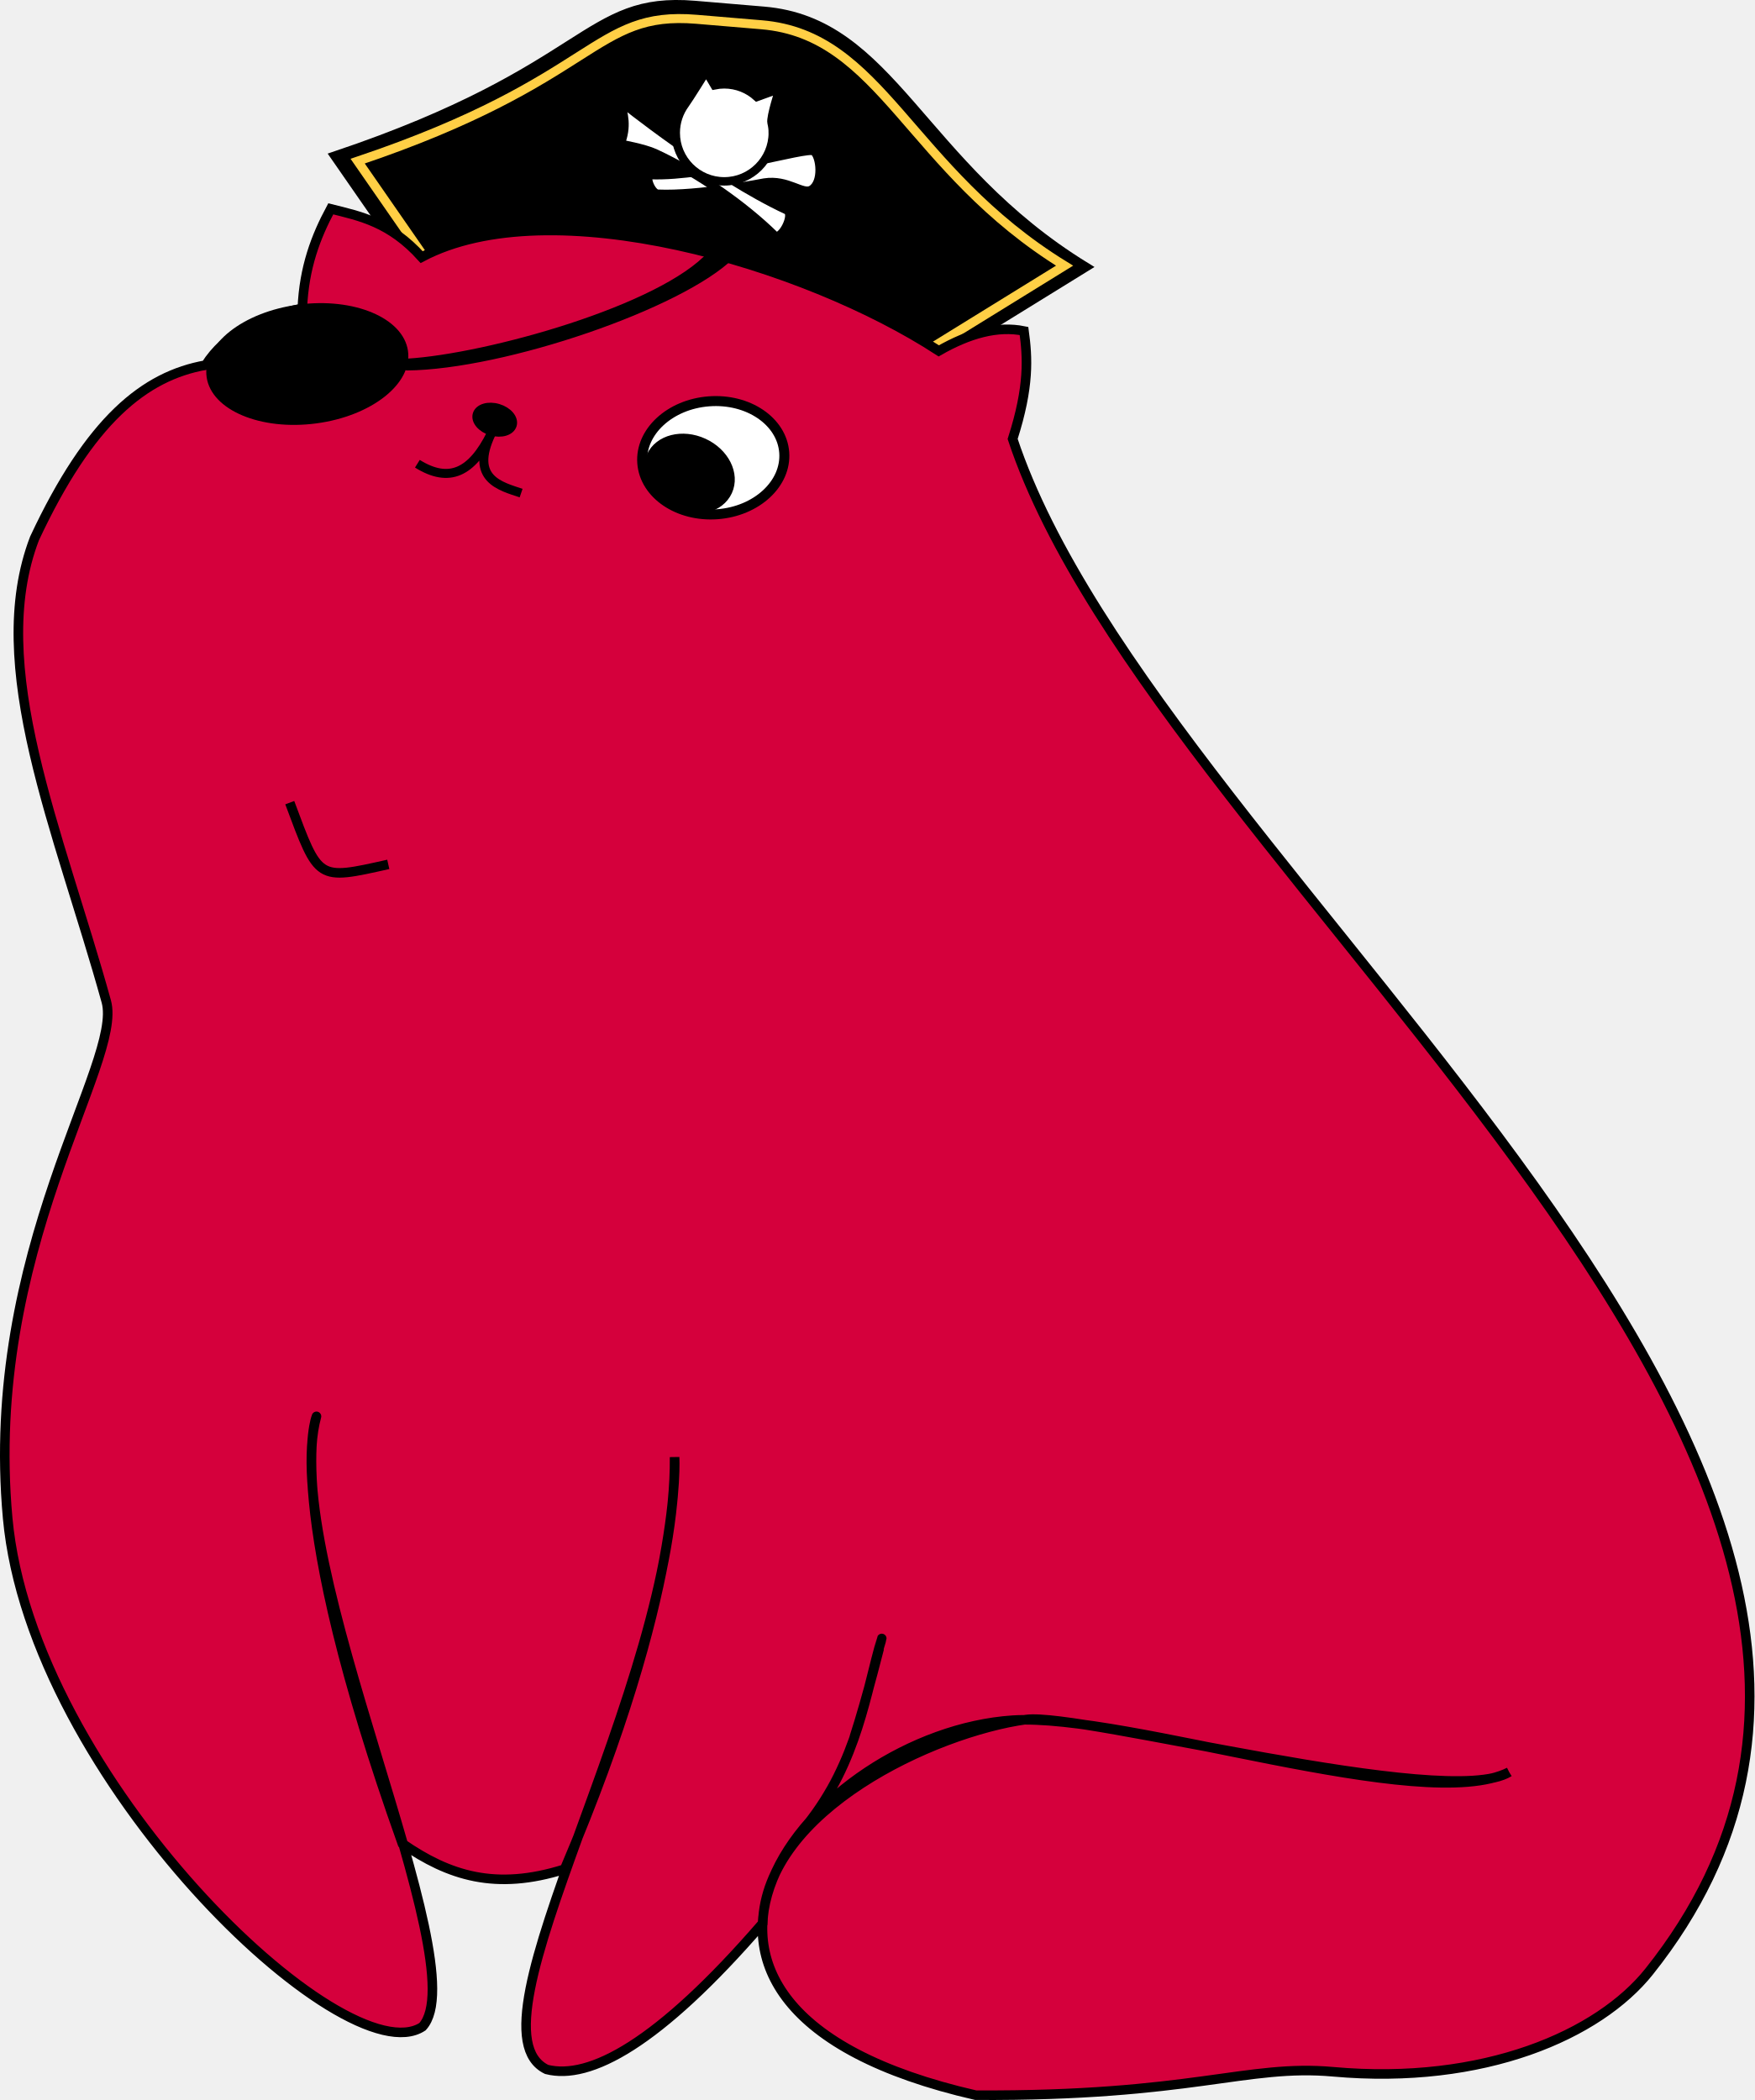
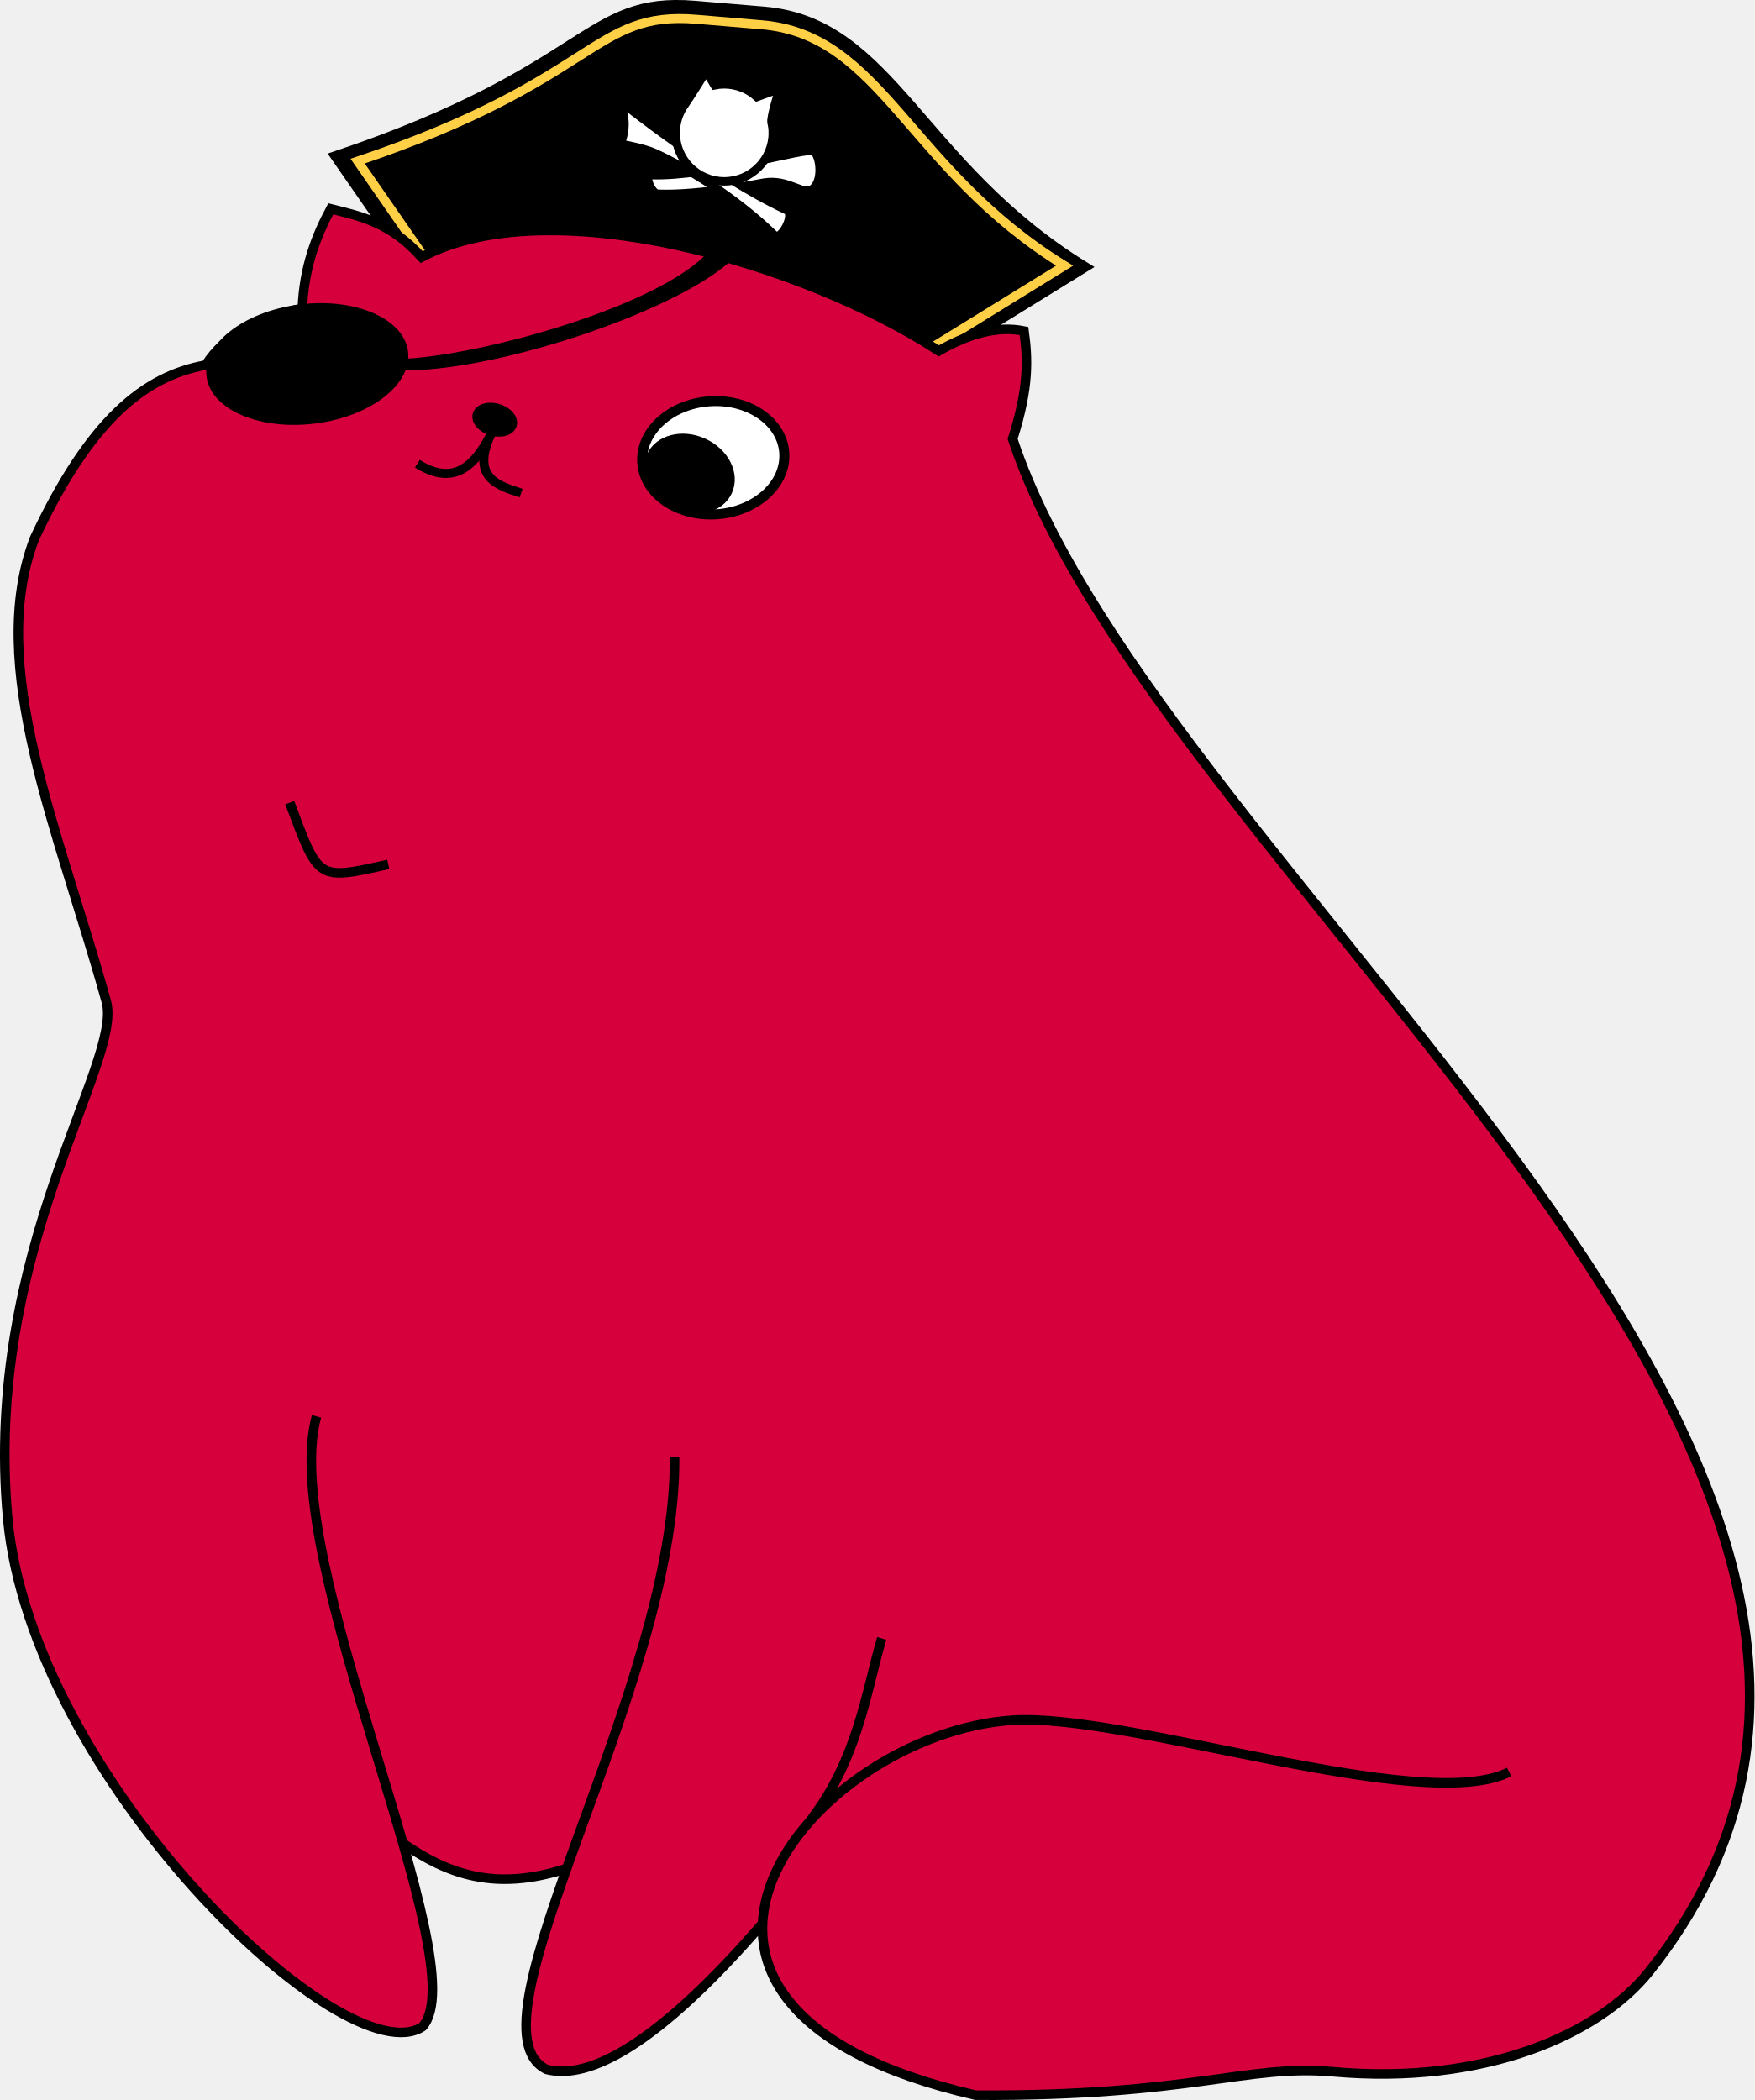
<svg xmlns="http://www.w3.org/2000/svg" width="176.039mm" height="210.738mm" viewBox="0 0 623.761 746.708" id="svg2" version="1.1">
  <defs id="defs4" />
  <g id="layer1" transform="translate(-10.71783,-4.701164)">
    <path style="fill:#000000;fill-opacity:1;fill-rule:evenodd;stroke:#000000;stroke-width:3.4;stroke-linecap:butt;stroke-linejoin:miter;stroke-miterlimit:4;stroke-dasharray:none;stroke-opacity:1" d="M 157.758,100.384 129.901,60.205 c 91.08,-30.624 88.56,-56.836 127.841,-53.528 l 24.554,2.068 c 45.502,3.832 55.268,54.606 114.299,90.894 l -55.383,34.199" id="path4162" />
    <path id="path4164" d="m 164.132,99.866 -26.251,-37.863 c 85.83,-28.859 83.456,-53.56 120.472,-50.443 l 23.138,1.949 c 42.88,3.611 52.082,51.459 107.711,85.655 L 337.012,131.391" style="fill:none;fill-opacity:1;fill-rule:evenodd;stroke:#ffcf45;stroke-width:3.204;stroke-linecap:butt;stroke-linejoin:miter;stroke-miterlimit:4;stroke-dasharray:none;stroke-opacity:1" />
-     <path style="fill:#d5003c;fill-opacity:1;fill-rule:evenodd;stroke:#000000;stroke-width:3.4;stroke-linecap:butt;stroke-linejoin:miter;stroke-miterlimit:4;stroke-dasharray:none;stroke-opacity:1" d="M 547.268,634.793 C 516.458,650.285 411.655,613.741 370.743,616.358 c -71.484,4.792 -151.653,101.613 -13.132,133.34 77.045,0.429 96.214,-11.097 127.096,-8.325 53.66,4.817 94.453,-13.211 112.31,-35.617 C 737.401,529.611 422.935,318.194 370.743,160.779 c 6.001,-18.719 5.324,-28.938 4.041,-38.386 -9.388,-1.922 -19.57,0.918 -30.305,7.071 C 296.537,98.205 206.33,71.9 160.632,96.129 c -11.223,-12.444 -21.755,-14.531 -32.325,-17.173 -5.288,9.864 -9.495,20.809 -10.102,35.355 -15.504,3.302 -27.586,9.501 -34.345,20.203 -21.793,3.875 -41.21,19.58 -60.862,61.619 -17.402,45.311 8.668,103.883 25.506,164.655 6.041,21.804 -43.78,88.507 -35.059,183.736 8.458,92.356 119.886,198.988 147.482,180.817 19.936,-21.992 -51.698,-166.021 -37.688,-217.016 0.005,-0.018 -12.854,30.391 30.53,151.898 16.513,11.416 33.149,16.861 57.695,9.088 42.18,-99.154 39.094,-146.142 39.086,-146.509 0.674,82.816 -76.391,202.89 -45.472,217.743 15.152,3.84 39.581,-8.889 76.83,-52.006 1.169,-40.166 60.806,-67.88 93.619,-72.411 19.525,-2.696 149.591,32.342 171.735,18.672 M 297.594,653.621 c 18.166,-22.616 20.995,-47.491 26.611,-66.32 0.024,-0.08 -5.138,20.843 -9.757,35.049" id="path3351" />
+     <path id="path4147" d="m 357.611,749.698 c 77.045,0.429 96.214,-11.097 127.096,-8.325 53.66,4.817 94.453,-13.211 112.31,-35.617 C 737.401,529.611 422.935,318.194 370.743,160.779 c 6.001,-18.719 5.324,-28.938 4.041,-38.386 -9.388,-1.922 -19.57,0.918 -30.305,7.071 C 296.537,98.205 206.33,71.9 160.632,96.129 c -11.223,-12.444 -21.755,-14.531 -32.325,-17.173 -5.288,9.864 -9.495,20.809 -10.102,35.355 -15.504,3.302 -27.586,9.501 -34.345,20.203 -21.793,3.875 -41.21,19.58 -60.862,61.619 -17.402,45.311 8.668,103.883 25.506,164.655 6.041,21.804 -43.78,88.507 -35.059,183.736 8.458,92.356 119.886,198.988 147.482,180.817 9.853,-23.141 -3.082,-43.3 -7.157,-65.339 15.25,10.153 33.149,17.082 57.695,9.309 -3.518,18.179 -22.974,64.683 -6.386,71.234 15.152,3.84 39.581,-8.889 76.83,-52.006 2.878,0.654 -9.925,41.452 75.703,61.158 z" style="fill:#d5003c;fill-opacity:1;fill-rule:evenodd;stroke:none;stroke-width:3.4;stroke-linecap:butt;stroke-linejoin:miter;stroke-miterlimit:4;stroke-dasharray:none;stroke-opacity:1" />
+     <path style="fill:none;fill-opacity:1;fill-rule:evenodd;stroke:#000000;stroke-width:3.4;stroke-linecap:butt;stroke-linejoin:miter;stroke-miterlimit:4;stroke-dasharray:none;stroke-opacity:1" d="M 547.268,634.793 C 516.458,650.285 411.655,613.741 370.743,616.358 c -71.484,4.792 -151.653,101.613 -13.132,133.34 77.045,0.429 96.214,-11.097 127.096,-8.325 53.66,4.817 94.453,-13.211 112.31,-35.617 C 737.401,529.611 422.935,318.194 370.743,160.779 c 6.001,-18.719 5.324,-28.938 4.041,-38.386 -9.388,-1.922 -19.57,0.918 -30.305,7.071 C 296.537,98.205 206.33,71.9 160.632,96.129 c -11.223,-12.444 -21.755,-14.531 -32.325,-17.173 -5.288,9.864 -9.495,20.809 -10.102,35.355 -15.504,3.302 -27.586,9.501 -34.345,20.203 -21.793,3.875 -41.21,19.58 -60.862,61.619 C 5.596,241.445 31.667,300.018 48.505,360.789 54.546,382.594 4.724,449.296 13.445,544.525 21.903,636.881 133.331,743.513 160.928,725.342 180.863,703.35 109.23,559.322 123.24,508.326 m 30.53,151.677 c 16.513,11.416 33.149,17.082 57.695,9.309 m 39.086,-146.509 c 0.674,82.816 -76.391,202.89 -45.472,217.743 15.152,3.84 39.581,-8.889 76.83,-52.006 m 15.685,-34.918 c 18.166,-22.616 20.995,-47.491 26.611,-66.32" id="path3351" />
    <path style="fill:#ffffff;fill-opacity:1;fill-rule:evenodd;stroke:#000000;stroke-width:3;stroke-linecap:butt;stroke-linejoin:miter;stroke-miterlimit:4;stroke-dasharray:none;stroke-opacity:1" d="m 242.075,66.961 c 20.808,0.778 55.591,-10.122 57.958,-8.46 2.367,1.662 3.47,11.074 -0.821,13.637 -3.148,1.88 -8.37,-3.828 -16.731,-2.525 0,0 -23.402,4.628 -37.881,3.977 -2.362,-0.106 -4.888,-6.718 -2.525,-6.629 z" id="path4170" />
    <path style="fill:#ffffff;fill-opacity:1;fill-rule:evenodd;stroke:#000000;stroke-width:3;stroke-linecap:butt;stroke-linejoin:miter;stroke-miterlimit:4;stroke-dasharray:none;stroke-opacity:1" d="m 231.216,40.697 c 1.333,4.49 2.581,9.016 0.126,15.152 0,0 8.41,1.513 12.248,3.283 15.585,7.187 31.969,18.901 42.426,29.168 2.35,2.308 7.406,-7.449 4.419,-8.839 -26.271,-12.223 -59.22,-38.765 -59.22,-38.765 z" id="path4172" />
    <path style="fill:#ffffff;fill-opacity:1;stroke:#000000;stroke-width:3;stroke-miterlimit:4;stroke-dasharray:none;stroke-opacity:1" d="m 285.464,51.935 c 0,9.527 -7.723,17.251 -17.251,17.251 -9.527,0 -17.251,-7.723 -17.251,-17.251 0,-3.812 1.237,-7.336 3.331,-10.191 1.425,-1.943 7.492,-11.726 7.492,-11.726 l 2.97,5.013 c 1.117,-0.227 2.273,-0.347 3.457,-0.347 4.475,0 8.551,1.704 11.617,4.498 l 8.021,-2.9 c 0,0 -3.269,10.1 -2.827,12.016 0.288,1.25 0.44,2.299 0.44,3.637 z" id="path4174" />
    <ellipse style="fill:#000000;fill-opacity:1;stroke:#000000;stroke-width:0;stroke-miterlimit:4;stroke-dasharray:none;stroke-opacity:1" id="path4180" cx="98.845" cy="148.751" rx="36.093" ry="21.355" transform="matrix(0.9913392,-0.1313262,0.1477916,0.9890185,0,0)" />
    <path style="fill:#000000;fill-opacity:1;fill-rule:evenodd;stroke:#000000;stroke-width:1px;stroke-linecap:butt;stroke-linejoin:miter;stroke-opacity:1" d="m 155.536,132.719 c 28.238,-1.689 90.249,-18.943 107.43,-38.162 l 8.214,1.607 C 253.173,113.932 190.129,135.595 155.357,135.934 l -3.929,-1.964 z" id="path4182" />
    <ellipse style="fill:#ffffff;fill-opacity:1;stroke:#000000;stroke-width:3.554;stroke-miterlimit:4;stroke-dasharray:none;stroke-opacity:1" id="path4184" cx="251.055" cy="186.74" rx="25.303" ry="20.126" transform="matrix(0.9972081,-0.07467321,0.07467321,0.9972081,0,0)" />
    <ellipse style="fill:#000000;fill-opacity:1;stroke:#000000;stroke-width:3.4;stroke-miterlimit:4;stroke-dasharray:none;stroke-opacity:1" id="path4186" cx="304.631" cy="51.214" rx="14.9" ry="11.996" transform="matrix(0.9096011,0.4154827,-0.4154827,0.9096011,0,0)" />
    <ellipse style="fill:#000000;fill-opacity:1;stroke:#000000;stroke-width:2.967;stroke-miterlimit:4;stroke-dasharray:none;stroke-opacity:1" id="path4188" cx="222.844" cy="94.12" rx="6.622" ry="4.324" transform="matrix(0.9582104,0.2860643,-0.2860643,0.9582104,0,0)" />
    <path style="fill:none;fill-rule:evenodd;stroke:#000000;stroke-width:3.2;stroke-linecap:butt;stroke-linejoin:miter;stroke-miterlimit:4;stroke-dasharray:none;stroke-opacity:1" d="m 159.107,169.594 c 11.303,7.042 19.351,3.192 26.25,-10.714 -7.775,16.258 3.494,18.719 10.625,21.161" id="path4190" />
    <path style="fill:none;fill-rule:evenodd;stroke:#000000;stroke-width:3.4;stroke-linecap:butt;stroke-linejoin:miter;stroke-miterlimit:4;stroke-dasharray:none;stroke-opacity:1" d="m 113.736,290.107 c 10.363,27.743 9.642,27.63 35.026,21.943" id="path4192" />
  </g>
</svg>
